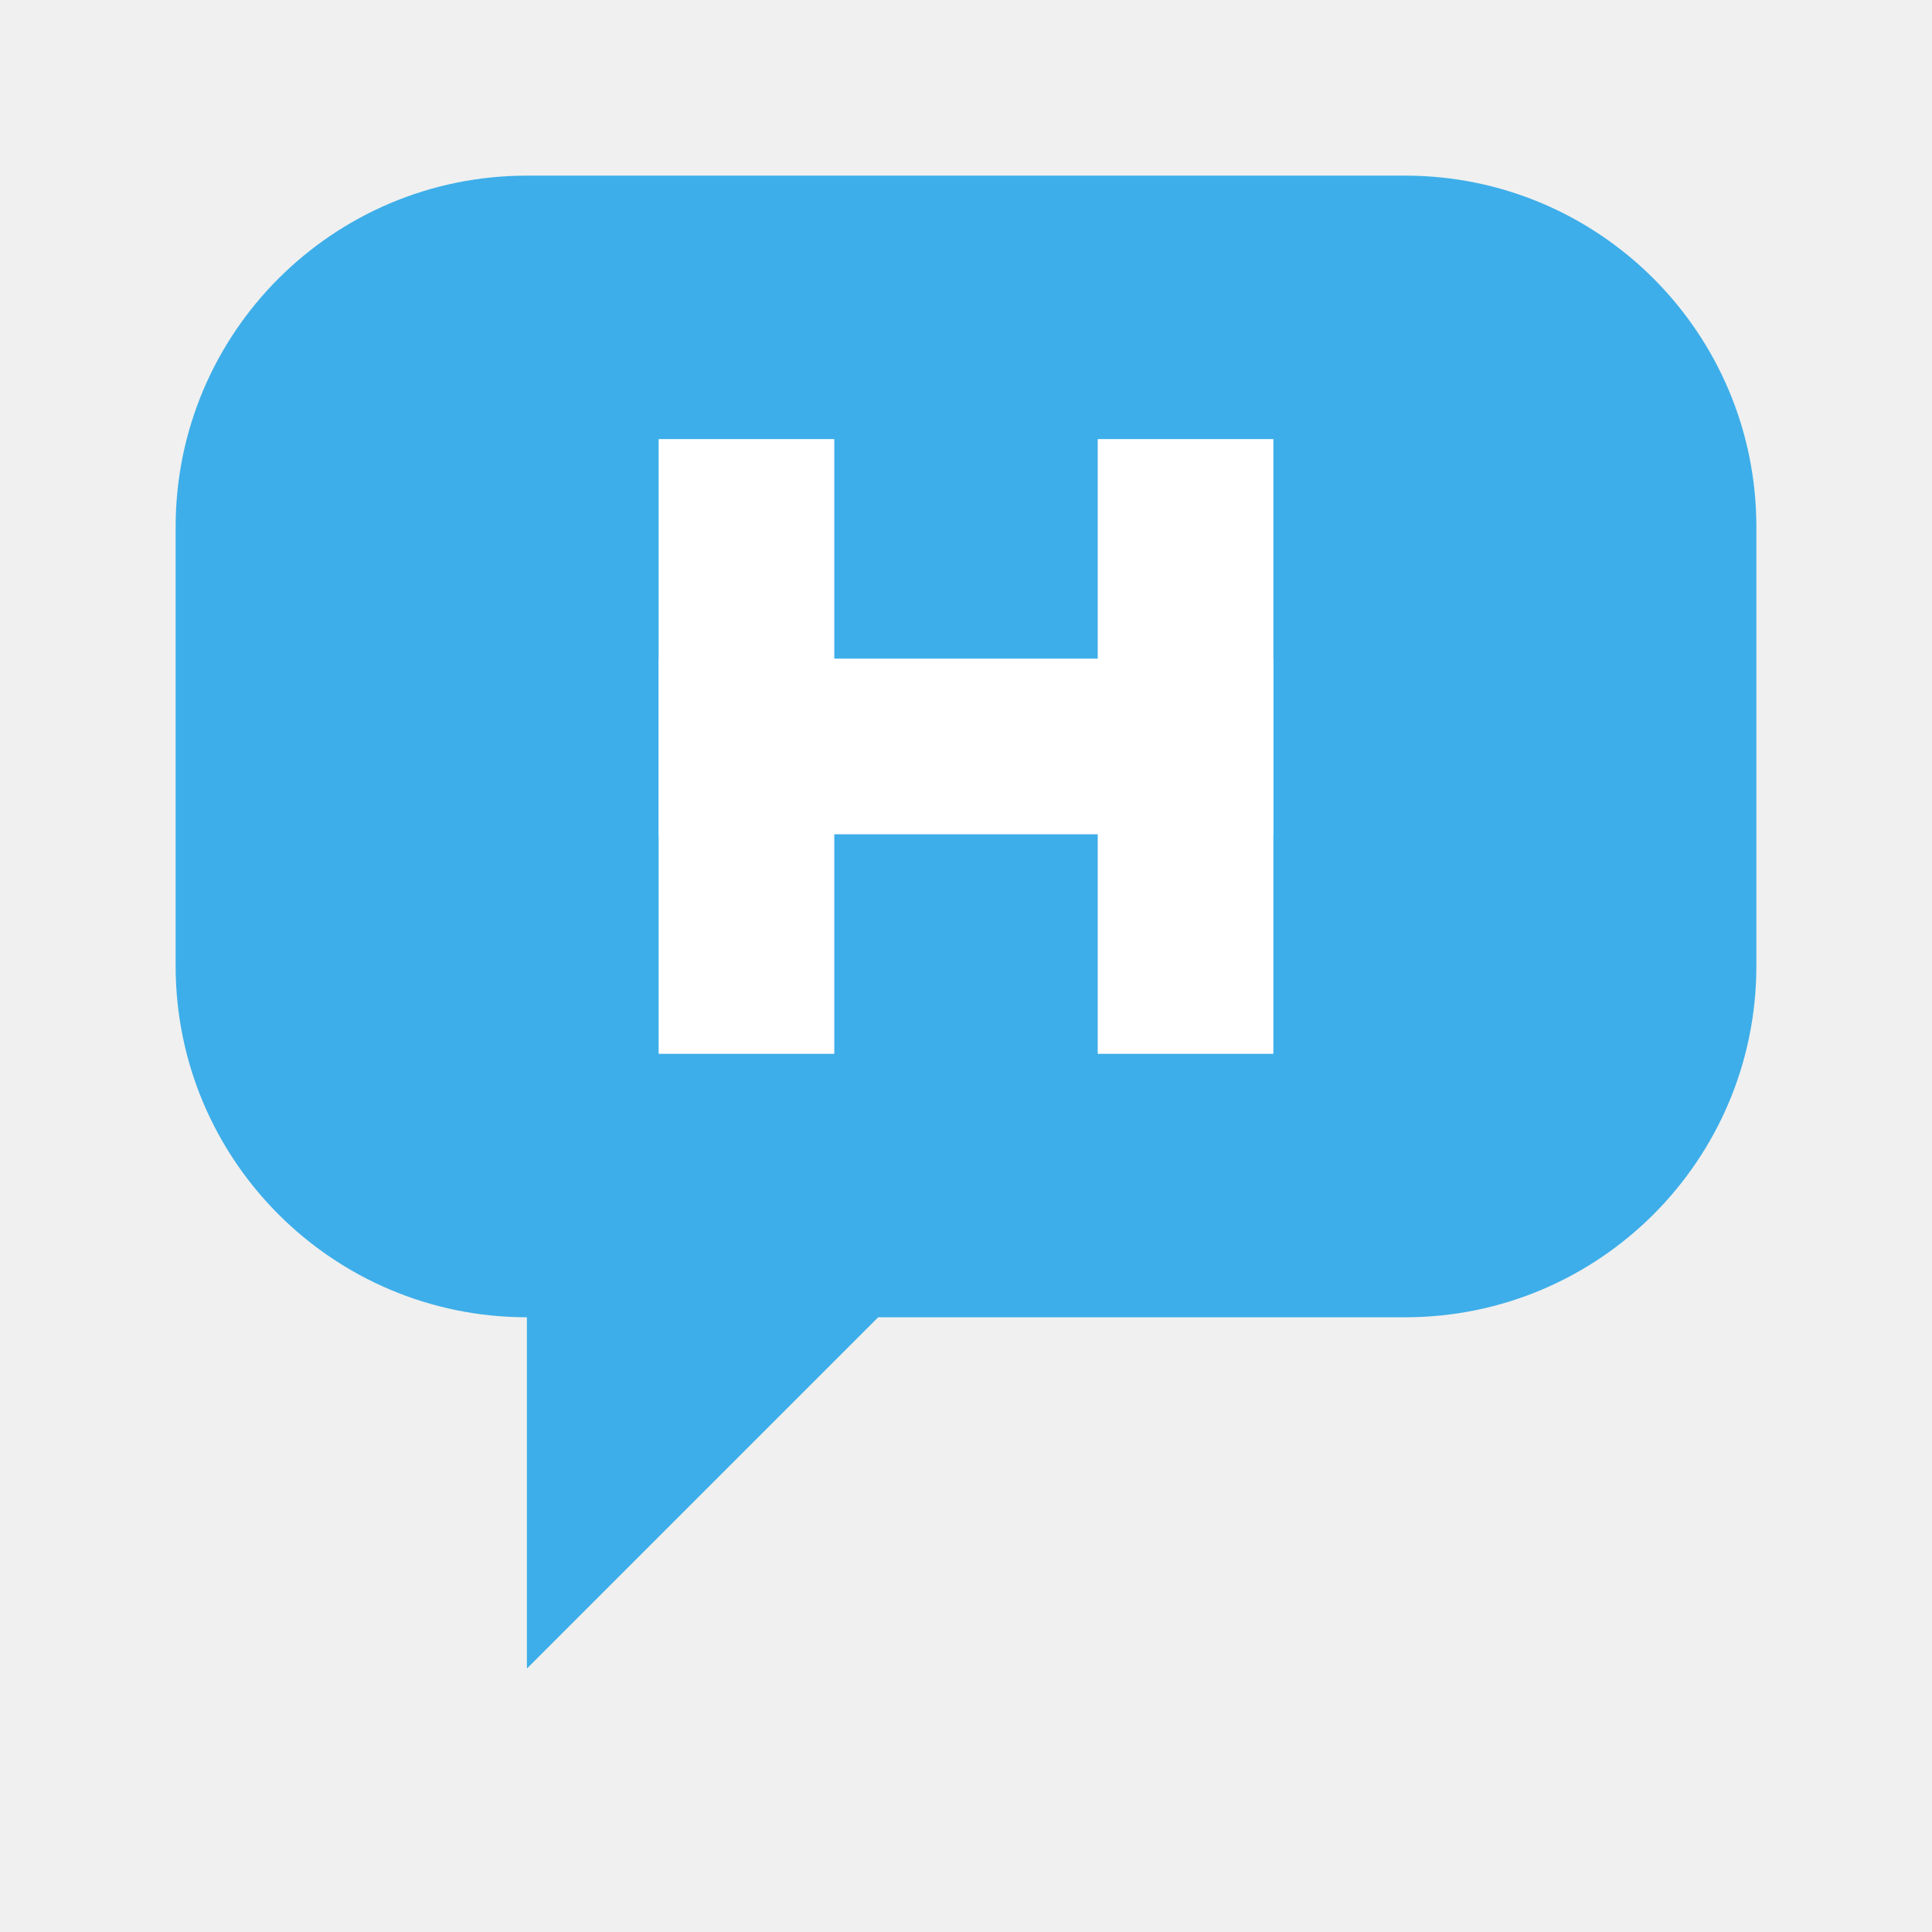
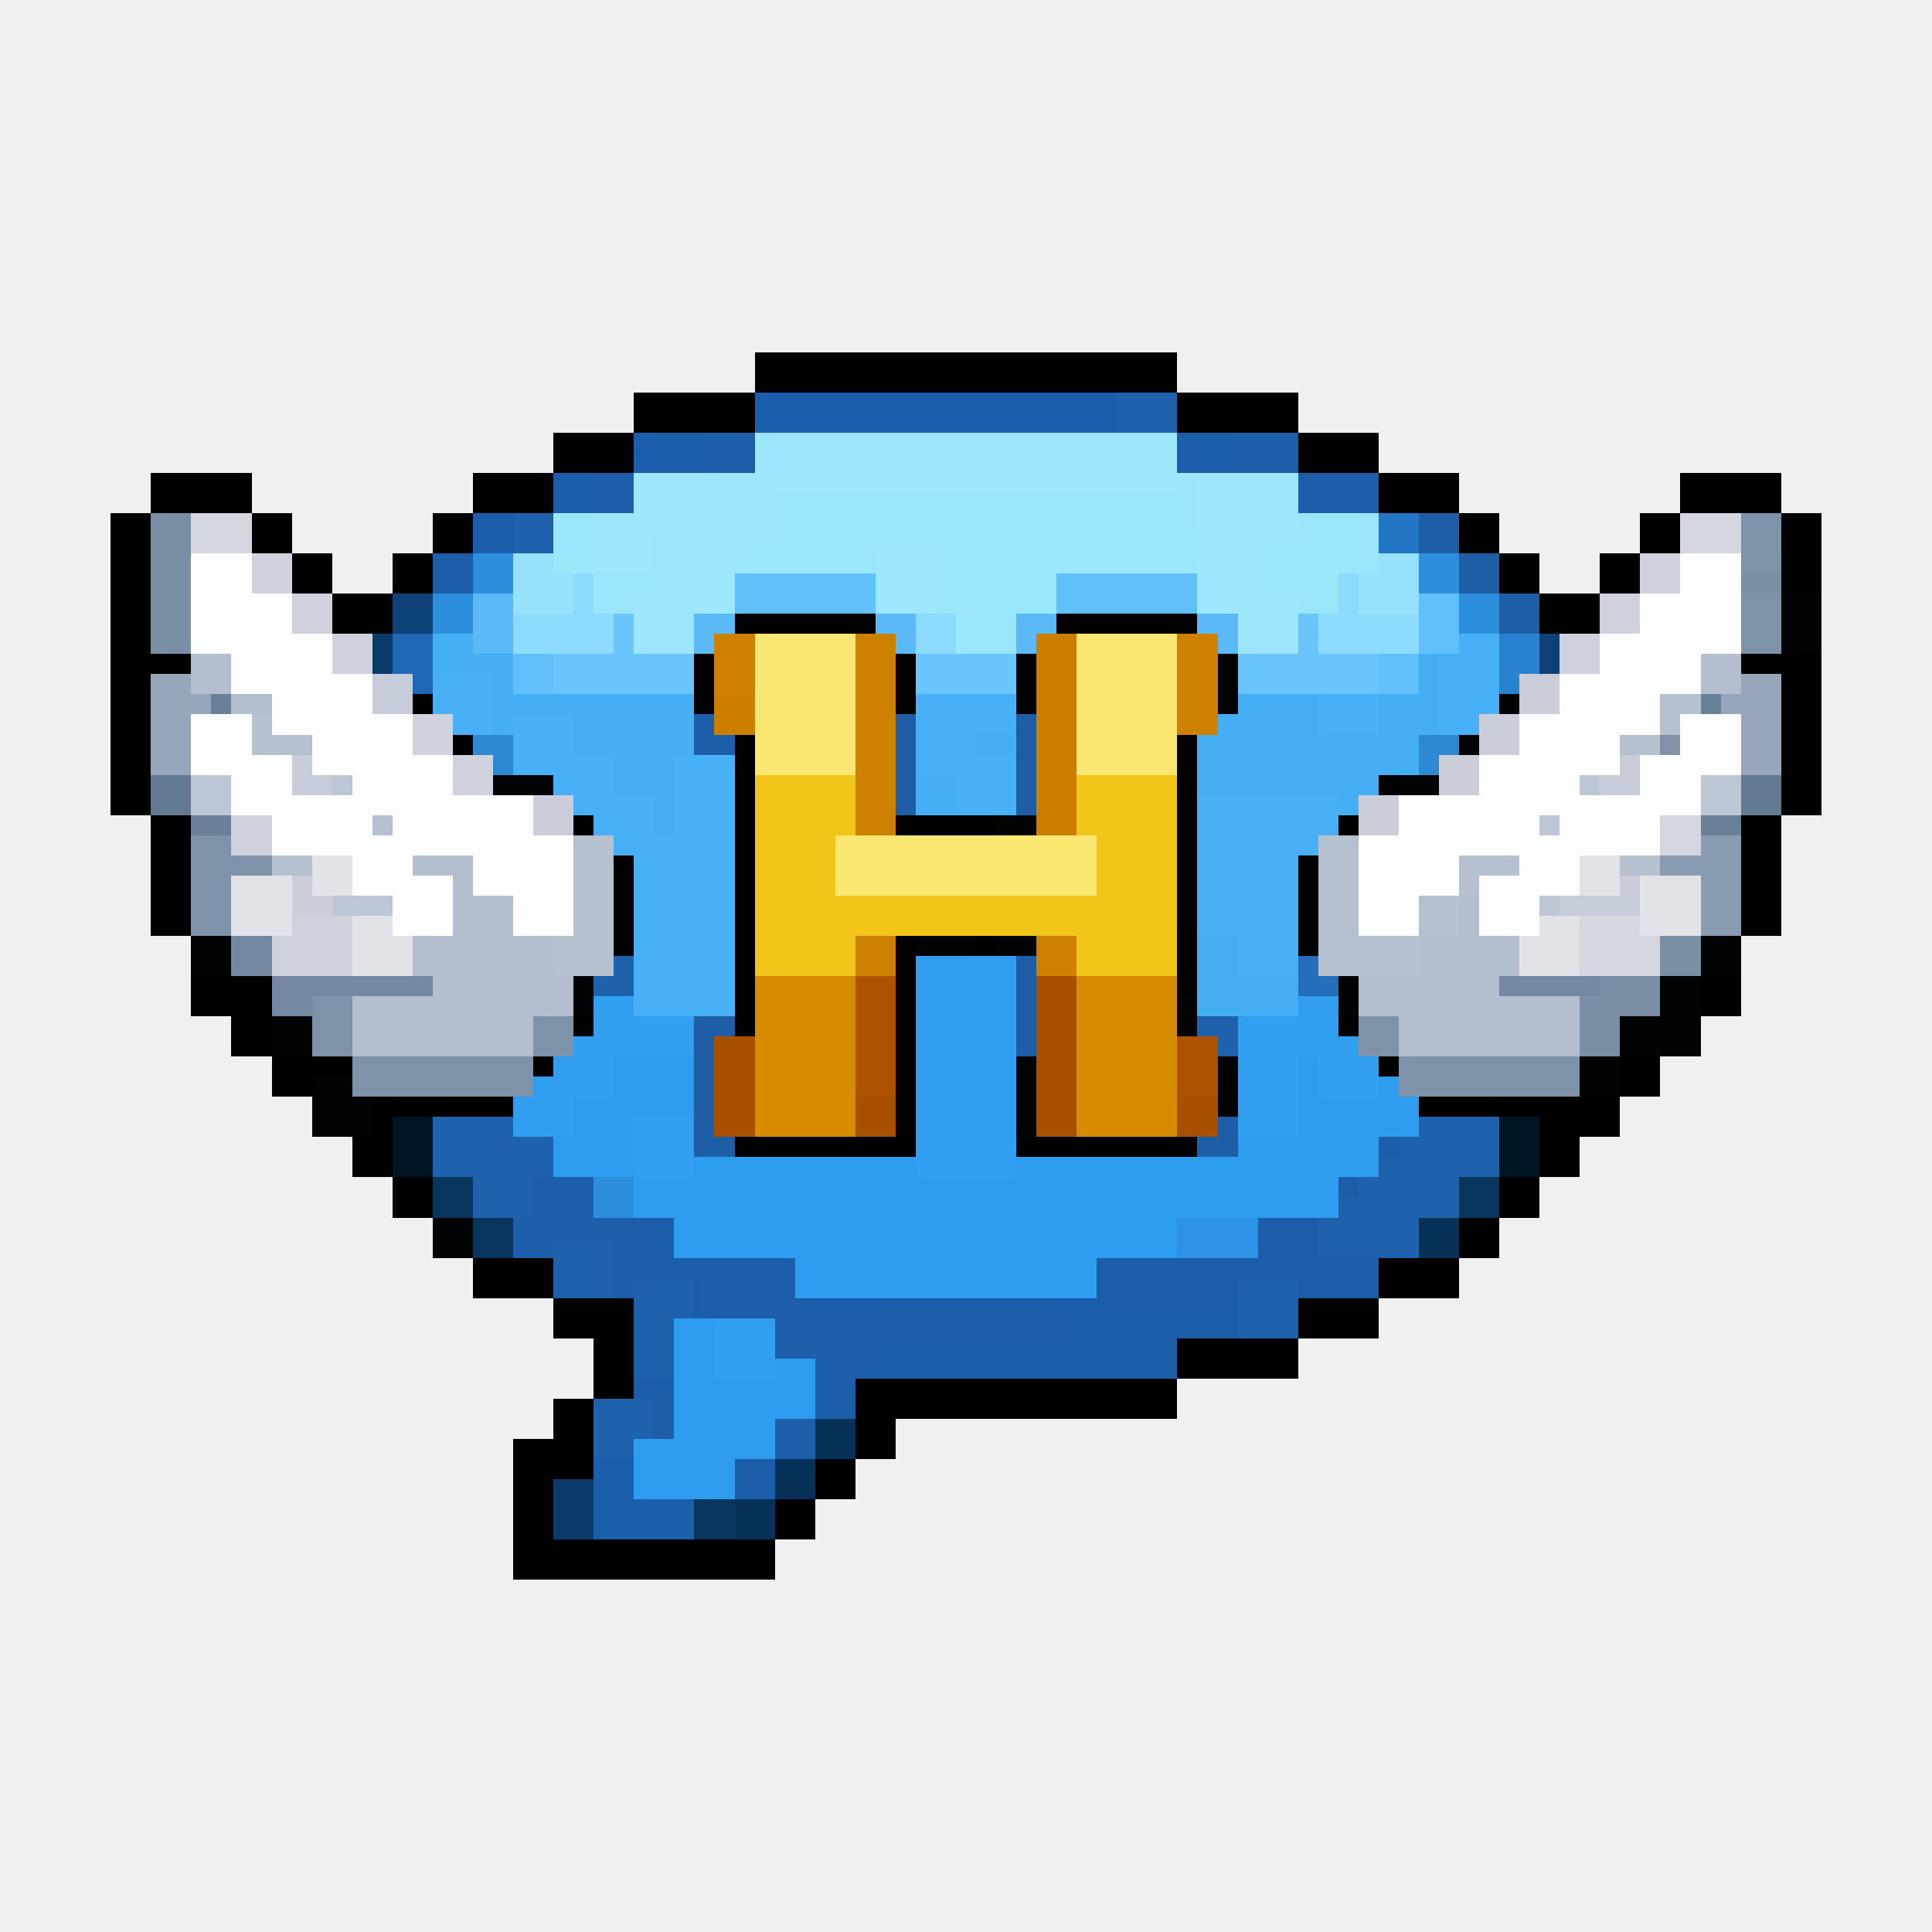
- <svg xmlns="http://www.w3.org/2000/svg" viewBox="0 0 22 22" width="22" height="22">
-   <path d="M6 2 H16 A4 4 0 0 1 20 6 V11 A4 4 0 0 1 16 15 H10 L6 19 V15 A4 4 0 0 1 2 11 V6 A4 4 0 0 1 6 2 Z" fill="#3daee9" />
-   <rect x="7.5" y="5" width="2" height="7" fill="#ffffff" />
-   <rect x="12.5" y="5" width="2" height="7" fill="#ffffff" />
-   <rect x="7.5" y="7.5" width="7" height="2" fill="#ffffff" />
+ <svg xmlns="http://www.w3.org/2000/svg" viewBox="0 0 48 48" width="48" height="48" shape-rendering="crispEdges" stroke-width="0.5" stroke-linejoin="miter">
+   <path fill="#000000" stroke="#000000" d="M19 9h10v1h-10zM16 10h3v1h-3zM29 10h3v1h-3zM14 11h2v1h-2zM32 11h2v1h-2zM4 12h2v1h-2zM12 12h2v1h-2zM34 12h2v1h-2zM42 12h2v1h-2zM3 13h1v1h-1zM6 13h1v1h-1zM11 13h1v1h-1zM36 13h1v1h-1zM41 13h1v1h-1zM44 13h1v1h-1zM3 14h1v1h-1zM7 14h1v1h-1zM10 14h1v1h-1zM37 14h1v1h-1zM40 14h1v1h-1zM44 14h1v1h-1zM3 15h1v1h-1zM8 15h2v1h-2zM18 15h4v1h-4zM26 15h4v1h-4zM38 15h2v1h-2zM3 16h2v1h-2zM17 16h1v1h-1zM22 16h1v1h-1zM25 16h1v1h-1zM30 16h1v1h-1zM43 16h2v1h-2zM3 17h1v1h-1zM10 17h1v1h-1zM17 17h1v1h-1zM22 17h1v1h-1zM25 17h1v1h-1zM30 17h1v1h-1zM44 17h1v1h-1zM3 18h1v1h-1zM11 18h1v1h-1zM18 18h1v1h-1zM29 18h1v1h-1zM44 18h1v1h-1zM3 19h1v1h-1zM18 19h1v1h-1zM29 19h1v1h-1zM34 19h1v1h-1zM44 19h1v1h-1zM4 20h1v1h-1zM14 20h1v1h-1zM18 20h1v1h-1zM22 20h3v1h-3zM29 20h1v1h-1zM33 20h1v1h-1zM43 20h1v1h-1zM4 21h1v1h-1zM15 21h1v1h-1zM18 21h1v1h-1zM29 21h1v1h-1zM32 21h1v1h-1zM43 21h1v1h-1zM4 22h1v1h-1zM15 22h1v1h-1zM18 22h1v1h-1zM29 22h1v1h-1zM32 22h1v1h-1zM43 22h1v1h-1zM15 23h1v1h-1zM18 23h1v1h-1zM22 23h1v1h-1zM24 23h1v1h-1zM29 23h1v1h-1zM32 23h1v1h-1zM5 24h2v1h-2zM18 24h1v1h-1zM22 24h1v1h-1zM29 24h1v1h-1zM42 24h1v1h-1zM6 25h1v1h-1zM14 25h1v1h-1zM18 25h1v1h-1zM22 25h1v1h-1zM33 25h1v1h-1zM7 26h2v1h-2zM13 26h1v1h-1zM22 26h1v1h-1zM30 26h1v1h-1zM34 26h1v1h-1zM40 26h1v1h-1zM9 27h4v1h-4zM22 27h1v1h-1zM30 27h1v1h-1zM35 27h5v1h-5zM9 28h1v1h-1zM18 28h5v1h-5zM25 28h5v1h-5zM38 28h1v1h-1zM10 29h1v1h-1zM37 29h1v1h-1zM36 30h1v1h-1zM12 31h2v1h-2zM34 31h2v1h-2zM14 32h2v1h-2zM32 32h2v1h-2zM15 33h1v1h-1zM29 33h3v1h-3zM15 34h1v1h-1zM21 34h8v1h-8zM14 35h1v1h-1zM21 35h1v1h-1zM13 36h2v1h-2zM20 36h1v1h-1zM13 37h1v1h-1zM19 37h1v1h-1zM13 38h6v1h-6z" />
+   <path fill="#001523" stroke="#001523" d="M10 28h1v1h-1zM37 28h1v1h-1z" />
+   <path fill="#010304" stroke="#010304" d="M44 15h1v1h-1zM37 17h1v1h-1zM36 18h1v1h-1zM12 19h2v1h-2zM35 19h1v1h-1zM25 20h1v1h-1zM5 23h1v1h-1zM23 23h1v1h-1zM25 23h1v1h-1zM42 23h1v1h-1zM14 24h1v1h-1zM33 24h1v1h-1zM41 24h1v1h-1zM7 25h1v1h-1zM29 25h1v1h-1zM40 25h2v1h-2zM25 26h1v1h-1zM39 26h1v1h-1zM8 27h1v1h-1zM25 27h1v1h-1zM11 30h1v1h-1z" />
+   <path fill="#06325a" stroke="#06325a" d="M35 30h1v1h-1zM20 35h1v1h-1zM19 36h1v1h-1zM18 37h1v1h-1z" />
+   <path fill="#08355d" stroke="#08355d" d="M11 29h1v1h-1zM36 29h1v1h-1zM12 30h1v1h-1zM17 37h1v1h-1z" />
+   <path fill="#0a3a69" stroke="#0a3a69" d="M9 16h1v1h-1zM14 37h1v1h-1z" />
+   <path fill="#0e4277" stroke="#0e4277" d="M10 15h1v1h-1zM38 16h1v1h-1z" />
+   <path fill="#1b5eab" stroke="#1b5eab" d="M19 10h9v1h-9zM16 11h2v1h-2zM29 11h2v1h-2zM14 12h1v1h-1zM12 13h1v1h-1zM31 31h1v1h-1zM17 32h1v1h-1zM20 32h2v1h-2zM26 32h5v1h-5zM21 33h8v1h-8zM15 36h1v1h-1zM15 37h2v1h-2z" />
+   <path fill="#1d5eaa" stroke="#1d5eaa" d="M18 11h1v1h-1zM31 11h1v1h-1zM15 12h1v1h-1zM32 12h2v1h-2zM11 14h1v1h-1zM17 18h1v1h-1zM34 28h1v1h-1zM13 29h2v1h-2zM33 29h1v1h-1zM13 30h4v1h-4zM31 30h2v1h-2zM15 31h5v1h-5zM27 31h4v1h-4zM32 31h2v1h-2zM18 32h2v1h-2zM22 32h4v1h-4zM19 33h2v1h-2zM16 34h1v1h-1zM20 34h1v1h-1zM19 35h1v1h-1zM18 36h1v1h-1z" />
+   <path fill="#1e5ea6" stroke="#1e5ea6" d="M35 13h1v1h-1zM36 14h1v1h-1zM37 15h1v1h-1zM22 18h1v1h-1zM25 18h1v1h-1zM22 19h1v1h-1zM25 19h1v1h-1zM25 24h1v1h-1zM17 25h1v1h-1zM25 25h1v1h-1zM17 26h1v1h-1zM17 27h1v1h-1zM17 28h1v1h-1zM30 28h1v1h-1zM16 35h1v1h-1z" />
+   <path fill="#1e61ac" stroke="#1e61ac" d="M28 10h1v1h-1zM13 13h1v1h-1zM15 24h1v1h-1zM30 25h1v1h-1zM11 28h3v1h-3zM35 28h2v1h-2zM12 29h1v1h-1zM34 29h2v1h-2zM33 30h2v1h-2zM14 31h1v1h-1zM16 32h1v1h-1zM31 32h1v1h-1zM16 33h1v1h-1zM15 35h1v1h-1z" />
+   <path fill="#2067b5" stroke="#2067b5" d="M10 16h1v1h-1z" />
+   <path fill="#2276c3" stroke="#2276c3" d="M34 13h1v1h-1z" />
+   <path fill="#256ebb" stroke="#256ebb" d="M32 24h1v1h-1z" />
+   <path fill="#2982d1" stroke="#2982d1" d="M37 16h1v1h-1z" />
+   <path fill="#2c92e5" stroke="#2c92e5" d="M29 30h2v1h-2z" />
+   <path fill="#2d8ede" stroke="#2d8ede" d="M12 14h1v1h-1zM35 14h1v1h-1zM11 15h1v1h-1zM36 15h1v1h-1zM15 29h1v1h-1z" />
+   <path fill="#2e89d5" stroke="#2e89d5" d="M12 18h1v1h-1zM35 18h1v1h-1z" />
+   <path fill="#2e9cef" stroke="#2e9cef" d="M15 26h2v1h-2zM32 26h1v1h-1zM14 27h3v1h-3zM32 27h3v1h-3zM14 28h2v1h-2zM31 28h3v1h-3zM16 29h17v1h-17zM17 30h12v1h-12zM20 31h7v1h-7zM17 33h1v1h-1zM17 34h3v1h-3zM17 35h2v1h-2zM16 36h2v1h-2z" />
+   <path fill="#319eef" stroke="#319eef" d="M23 24h2v1h-2zM15 25h2v1h-2zM23 25h2v1h-2zM31 25h2v1h-2zM14 26h1v1h-1zM23 26h2v1h-2zM31 26h1v1h-1zM33 26h1v1h-1zM13 27h1v1h-1zM23 27h2v1h-2zM31 27h1v1h-1zM16 28h1v1h-1zM23 28h2v1h-2zM18 33h1v1h-1z" />
+   <path fill="#45aff6" stroke="#45aff6" d="M11 16h2v1h-2zM35 16h1v1h-1zM12 17h5v1h-5zM31 17h2v1h-2zM34 17h2v1h-2zM14 18h3v1h-3zM24 18h1v1h-1zM30 18h5v1h-5zM15 19h2v1h-2zM23 19h1v1h-1zM30 19h4v1h-4zM16 20h1v1h-1zM30 23h1v1h-1zM30 24h2v1h-2z" />
+   <path fill="#47b0f6" stroke="#47b0f6" d="M36 16h1v1h-1zM11 17h1v1h-1zM23 17h2v1h-2zM33 17h1v1h-1zM36 17h1v1h-1zM13 18h1v1h-1zM23 18h1v1h-1zM14 19h1v1h-1zM17 19h1v1h-1zM24 19h1v1h-1zM15 20h1v1h-1zM17 20h1v1h-1zM30 20h3v1h-3zM16 21h2v1h-2zM30 21h2v1h-2zM16 22h2v1h-2zM30 22h2v1h-2zM16 23h2v1h-2zM31 23h1v1h-1zM16 24h2v1h-2z" />
+   <path fill="#5ab9f6" stroke="#5ab9f6" d="M12 15h1v1h-1zM17 15h1v1h-1zM22 15h1v1h-1zM25 15h1v1h-1zM30 15h1v1h-1z" />
+   <path fill="#61bffa" stroke="#61bffa" d="M18 14h4v1h-4zM26 14h4v1h-4zM35 15h1v1h-1zM13 16h1v1h-1zM34 16h1v1h-1z" />
+   <path fill="#637a92" stroke="#637a92" d="M4 19h1v1h-1zM43 19h1v1h-1z" />
+   <path fill="#69c5fb" stroke="#69c5fb" d="M15 15h1v1h-1zM32 15h1v1h-1zM14 16h3v1h-3zM23 16h2v1h-2zM31 16h3v1h-3z" />
+   <path fill="#6a8099" stroke="#6a8099" d="M5 17h1v1h-1zM42 17h1v1h-1zM5 20h1v1h-1zM42 20h1v1h-1z" />
+   <path fill="#7489a1" stroke="#7489a1" d="M6 23h1v1h-1zM7 24h4v1h-4zM37 24h3v1h-3z" />
+   <path fill="#7a8ea5" stroke="#7a8ea5" d="M4 13h1v1h-1zM4 14h1v1h-1zM43 14h1v1h-1zM4 15h1v1h-1zM41 23h1v1h-1zM40 24h1v1h-1zM39 25h1v1h-1z" />
+   <path fill="#7e92a9" stroke="#7e92a9" d="M43 13h1v1h-1zM43 15h1v1h-1zM41 18h1v1h-1zM5 21h2v1h-2zM5 22h1v1h-1zM8 25h1v1h-1zM13 25h1v1h-1zM34 25h1v1h-1zM9 26h4v1h-4zM35 26h4v1h-4z" />
+   <path fill="#899cb1" stroke="#899cb1" d="M41 21h2v1h-2zM42 22h1v1h-1z" />
+   <path fill="#8cdafc" stroke="#8cdafc" d="M14 14h1v1h-1zM33 14h1v1h-1zM13 15h2v1h-2zM23 15h1v1h-1zM33 15h2v1h-2z" />
+   <path fill="#96e1fb" stroke="#96e1fb" d="M13 14h1v1h-1zM34 14h1v1h-1z" />
+   <path fill="#97a6ba" stroke="#97a6ba" d="M4 17h1v1h-1zM43 17h1v1h-1zM4 18h1v1h-1zM43 18h1v1h-1z" />
+   <path fill="#9ae6fb" stroke="#9ae6fb" d="M19 12h11v1h-11zM14 13h1v1h-1zM16 13h18v1h-18zM15 14h2v1h-2zM23 14h3v1h-3zM31 14h2v1h-2zM24 15h1v1h-1z" />
+   <path fill="#9de7fc" stroke="#9de7fc" d="M19 11h10v1h-10zM16 12h3v1h-3zM30 12h2v1h-2zM15 13h1v1h-1zM17 14h1v1h-1zM22 14h1v1h-1zM30 14h1v1h-1zM16 15h1v1h-1zM31 15h1v1h-1z" />
+   <path fill="#a94f00" stroke="#a94f00" d="M26 24h1v1h-1zM26 25h1v1h-1zM18 26h1v1h-1zM26 26h1v1h-1zM18 27h1v1h-1zM21 27h1v1h-1zM26 27h1v1h-1zM29 27h1v1h-1z" />
+   <path fill="#ad5300" stroke="#ad5300" d="M21 24h1v1h-1zM21 25h1v1h-1zM21 26h1v1h-1zM29 26h1v1h-1z" />
+   <path fill="#b3bfce" stroke="#b3bfce" d="M5 16h1v1h-1zM42 16h1v1h-1zM6 17h1v1h-1zM10 21h2v1h-2zM11 22h2v1h-2zM36 22h1v1h-1zM10 23h4v1h-4zM35 23h3v1h-3zM11 24h3v1h-3zM34 24h3v1h-3zM9 25h4v1h-4zM35 25h4v1h-4z" />
+   <path fill="#b6c1d0" stroke="#b6c1d0" d="M41 17h1v1h-1zM6 18h2v1h-2zM40 18h1v1h-1zM9 20h1v1h-1zM7 21h1v1h-1zM14 21h1v1h-1zM33 21h1v1h-1zM36 21h2v1h-2zM40 21h1v1h-1zM14 22h1v1h-1zM33 22h1v1h-1zM35 22h1v1h-1zM14 23h1v1h-1zM33 23h2v1h-2z" />
+   <path fill="#bdc6d5" stroke="#bdc6d5" d="M5 19h1v1h-1zM8 19h1v1h-1zM39 19h1v1h-1zM42 19h1v1h-1zM38 20h1v1h-1zM8 22h2v1h-2zM38 22h1v1h-1z" />
+   <path fill="#c6ccd9" stroke="#c6ccd9" d="M9 17h1v1h-1zM7 19h1v1h-1zM40 19h1v1h-1zM39 22h2v1h-2z" />
+   <path fill="#cbced8" stroke="#cbced8" d="M38 17h1v1h-1zM37 18h1v1h-1zM36 19h1v1h-1zM13 20h1v1h-1zM34 20h1v1h-1zM7 22h1v1h-1z" />
+   <path fill="#cc7e00" stroke="#cc7e00" d="M26 16h1v1h-1zM18 17h1v1h-1zM26 17h1v1h-1zM26 18h1v1h-1zM26 19h1v1h-1zM26 20h1v1h-1z" />
+   <path fill="#ce8100" stroke="#ce8100" d="M18 16h1v1h-1zM21 16h1v1h-1zM29 16h1v1h-1zM21 17h1v1h-1zM29 17h1v1h-1zM21 18h1v1h-1zM21 19h1v1h-1zM21 20h1v1h-1zM21 23h1v1h-1zM26 23h1v1h-1z" />
+   <path fill="#cfd2dc" stroke="#cfd2dc" d="M6 14h1v1h-1zM41 14h1v1h-1zM7 15h1v1h-1zM40 15h1v1h-1zM8 16h1v1h-1zM39 16h1v1h-1zM10 18h1v1h-1zM11 19h1v1h-1zM6 20h1v1h-1zM7 23h2v1h-2z" />
+   <path fill="#d5d7e0" stroke="#d5d7e0" d="M5 13h1v1h-1zM42 13h1v1h-1zM41 20h1v1h-1zM39 23h2v1h-2z" />
+   <path fill="#d68b00" stroke="#d68b00" d="M19 24h2v1h-2zM27 24h2v1h-2zM19 25h2v1h-2zM27 25h2v1h-2zM19 26h2v1h-2zM27 26h2v1h-2zM19 27h2v1h-2zM27 27h2v1h-2z" />
+   <path fill="#e2e3e9" stroke="#e2e3e9" d="M8 21h1v1h-1zM39 21h1v1h-1zM6 22h1v1h-1zM41 22h1v1h-1zM9 23h1v1h-1zM38 23h1v1h-1z" />
+   <path fill="#f1c618" stroke="#f1c618" d="M19 19h2v1h-2zM27 19h2v1h-2zM19 20h2v1h-2zM27 20h2v1h-2zM19 21h2v1h-2zM27 21h2v1h-2zM19 22h10v1h-10zM19 23h2v1h-2zM27 23h2v1h-2z" />
+   <path fill="#fae772" stroke="#fae772" d="M19 16h2v1h-2zM27 16h2v1h-2zM19 17h2v1h-2zM27 17h2v1h-2zM19 18h2v1h-2zM27 18h2v1h-2zM21 21h6v1h-6z" />
+   <path fill="#fcfdfd" stroke="#fcfdfd" d="M5 14h1v1h-1zM42 14h1v1h-1zM5 15h2v1h-2zM41 15h2v1h-2zM6 16h2v1h-2zM40 16h2v1h-2zM7 17h2v1h-2zM39 17h2v1h-2zM5 18h1v1h-1zM8 18h2v1h-2zM38 18h2v1h-2zM42 18h1v1h-1zM6 19h1v1h-1zM9 19h2v1h-2zM37 19h2v1h-2zM41 19h1v1h-1zM7 20h2v1h-2zM10 20h3v1h-3zM35 20h3v1h-3zM39 20h2v1h-2zM9 21h1v1h-1zM12 21h2v1h-2zM34 21h2v1h-2zM38 21h1v1h-1zM10 22h1v1h-1zM13 22h1v1h-1zM34 22h1v1h-1zM37 22h1v1h-1z" />
</svg>
